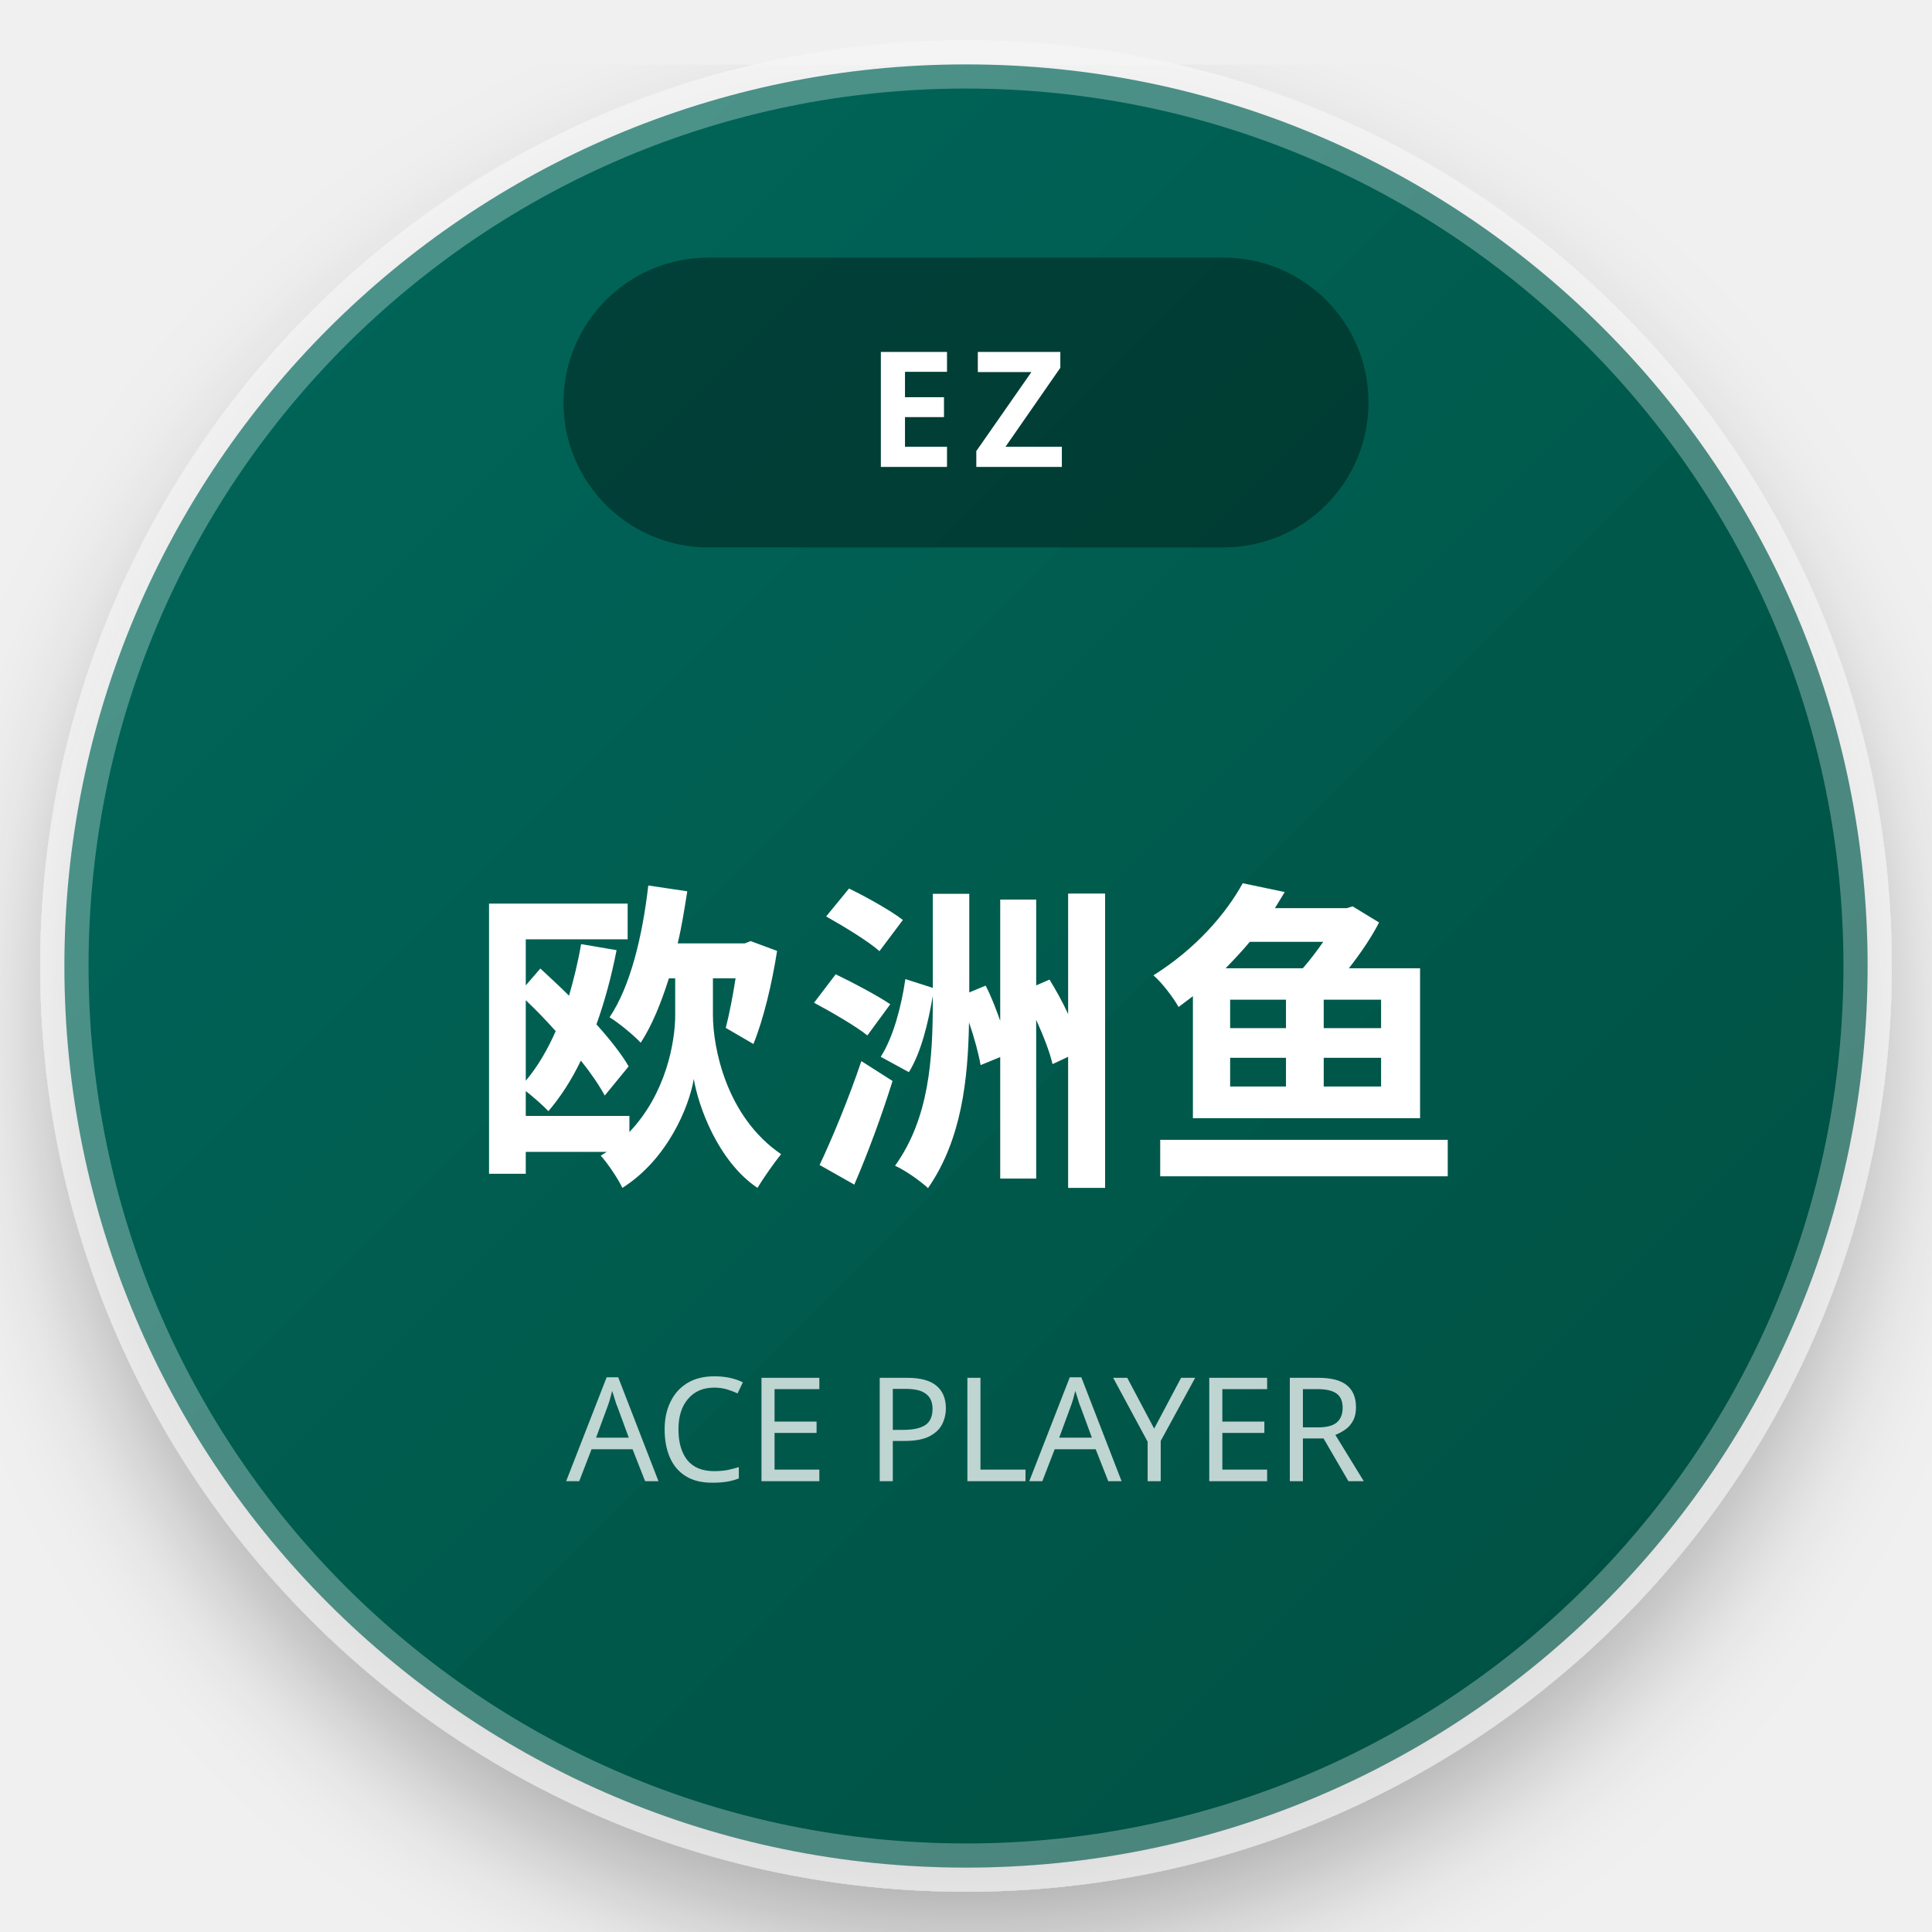
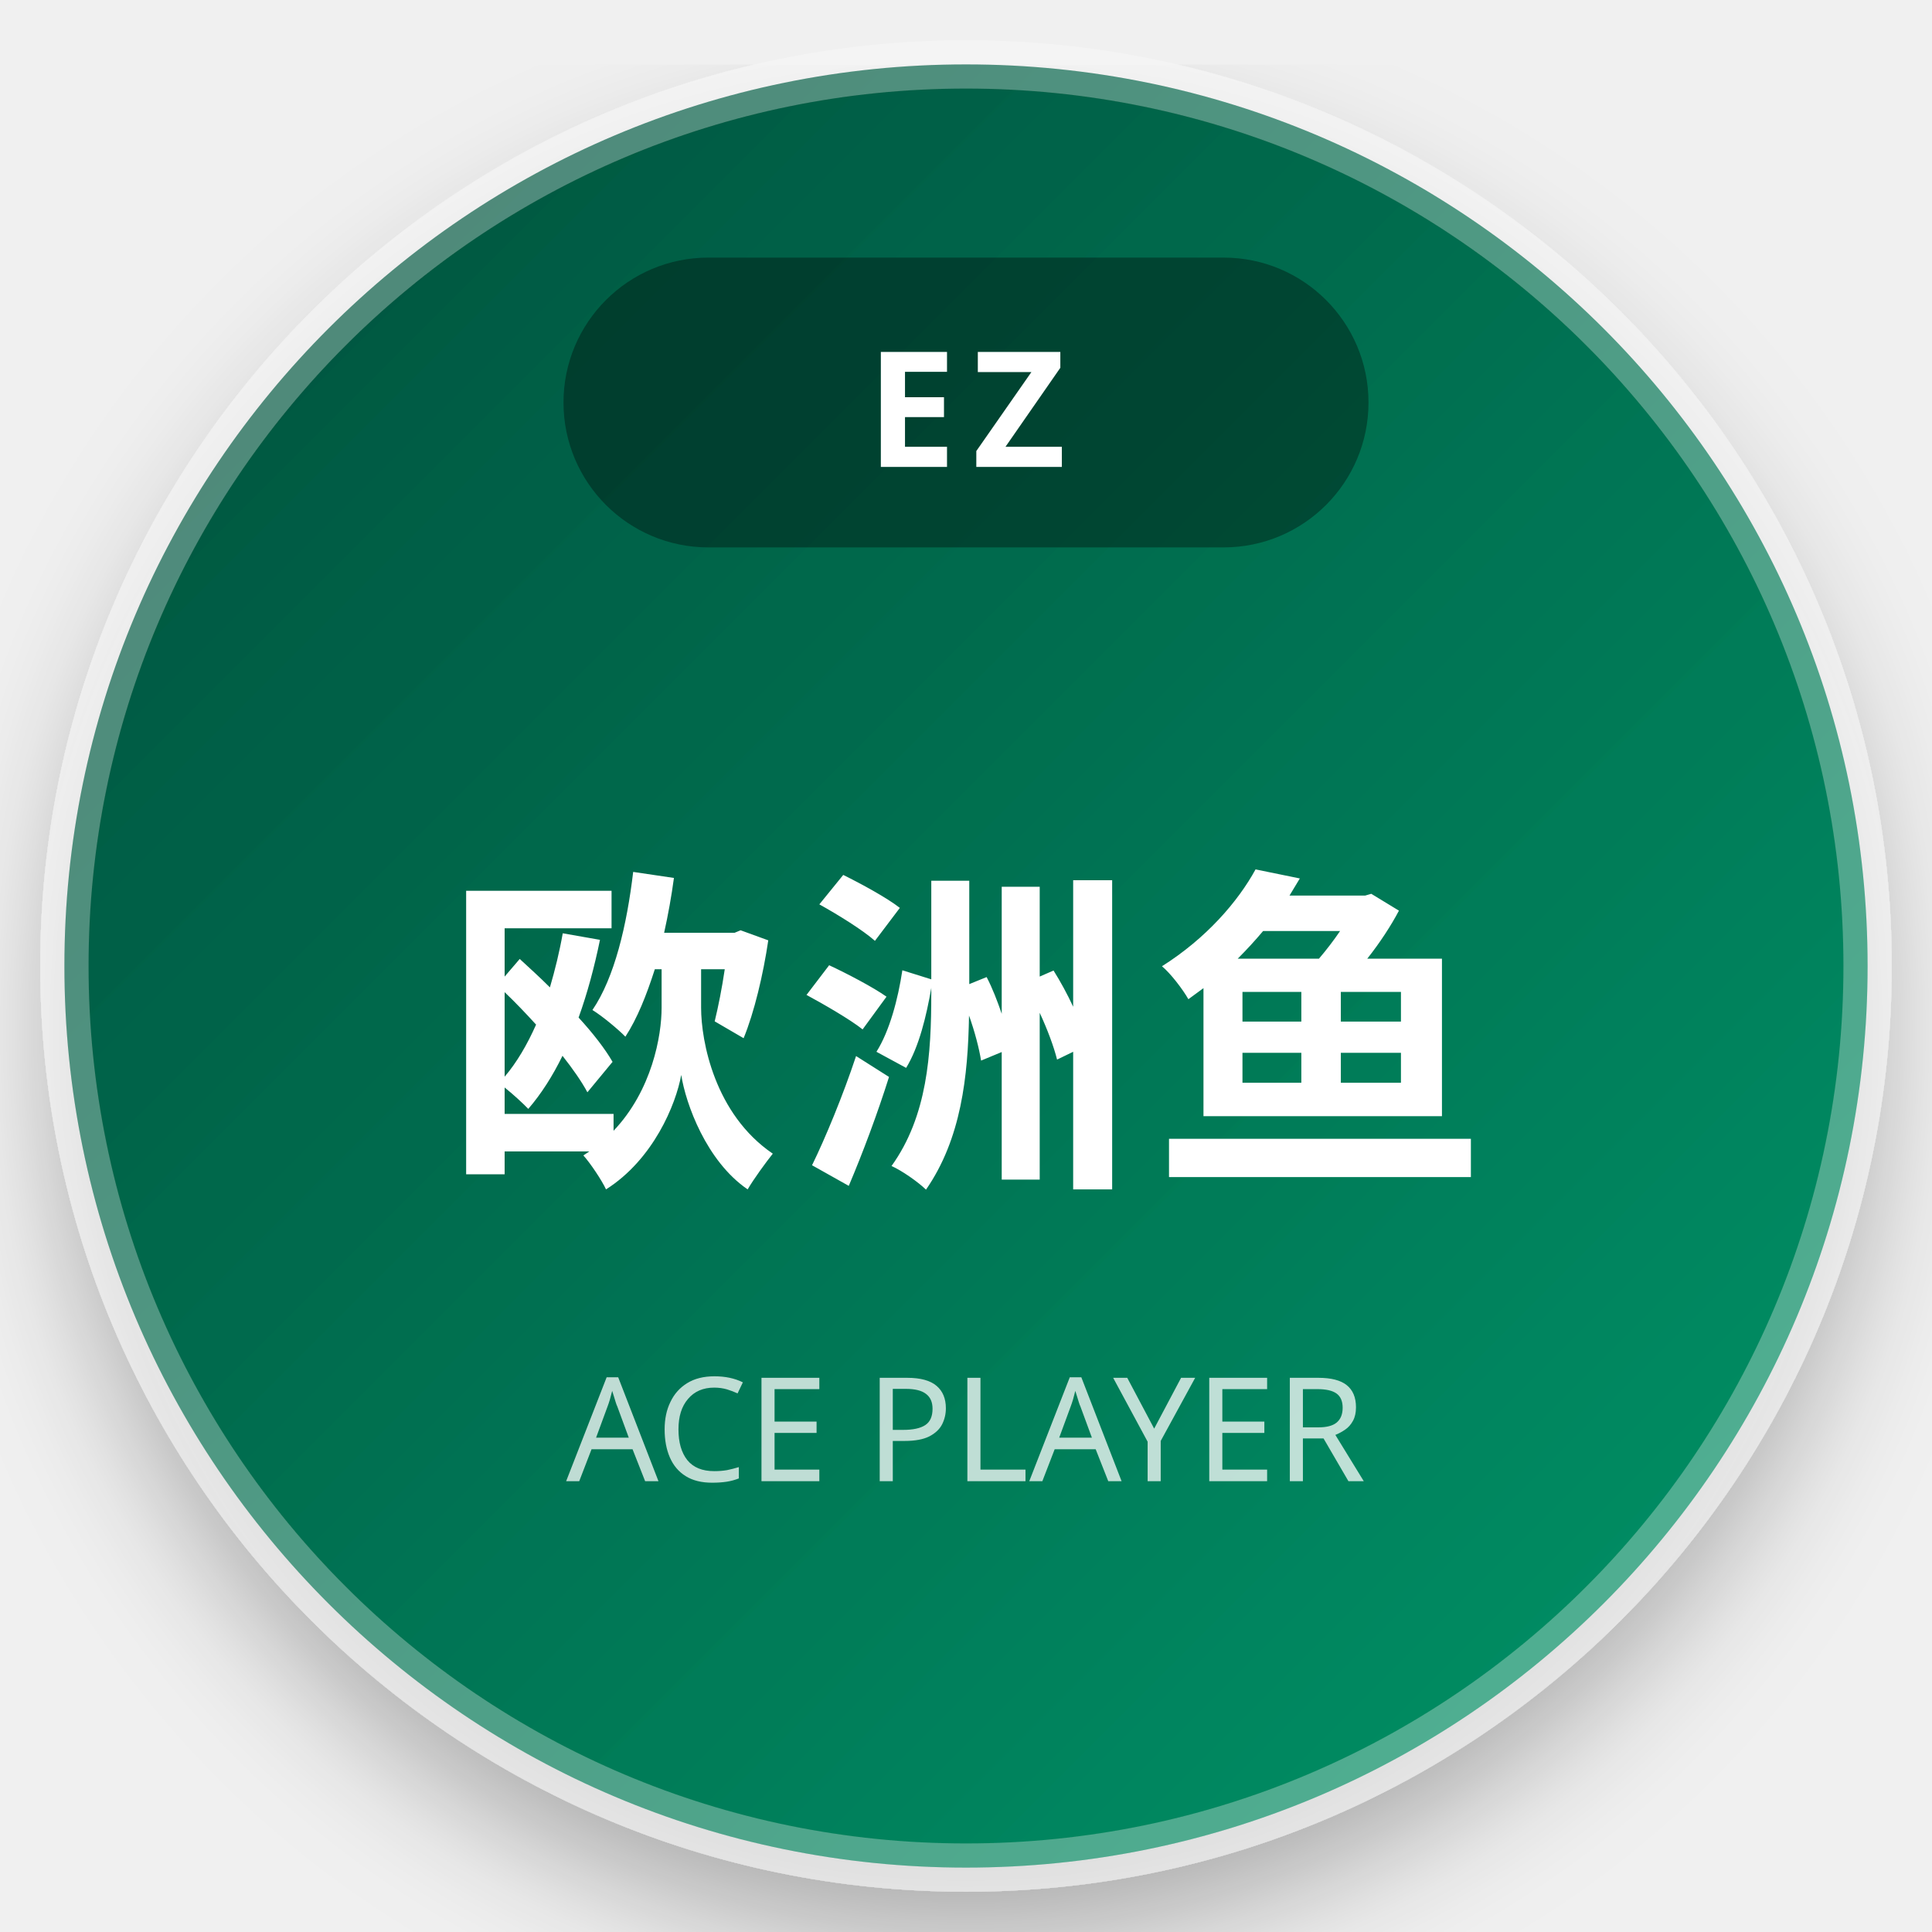
<svg xmlns="http://www.w3.org/2000/svg" viewBox="0 0 120 120" width="120" height="120">
  <defs>
-     <linearGradient id="grad_欧洲鱼" x1="0%" y1="0%" x2="100%" y2="100%">
-       <stop offset="0%" stop-color="#00695C" />
-       <stop offset="100%" stop-color="#004D40" />
+     <linearGradient id="grad_EZ%E7%81%AC%E6%AC%A7%E6%B4%B2%E9%B1%BC" x1="0%" y1="0%" x2="100%" y2="100%">
+       <stop offset="0%" stop-color="#064E3B" />
+       <stop offset="100%" stop-color="#059669" />
    </linearGradient>
    <filter id="glow" x="-20%" y="-20%" width="140%" height="140%">
      <feDropShadow dx="0" dy="4" stdDeviation="4" flood-color="rgba(0,0,0,0.3)" />
    </filter>
  </defs>
-   <circle cx="60" cy="60" r="56" fill="url(#grad_欧洲鱼)" stroke="rgba(255,255,255,0.3)" stroke-width="3" filter="url(#glow)" />
+   <circle cx="60" cy="60" r="56" fill="url(#grad_EZ%E7%81%AC%E6%AC%A7%E6%B4%B2%E9%B1%BC)" stroke="rgba(255,255,255,0.3)" stroke-width="3" filter="url(#glow)" />
  <rect x="35" y="16" width="50" height="18" rx="9" fill="rgba(0,0,0,0.35)" />
  <text x="60" y="29" fill="#FFFFFF" font-size="10" font-family="system-ui, sans-serif" font-weight="bold" text-anchor="middle" letter-spacing="1">EZ</text>
-   <text x="60" y="72" fill="#FFFFFF" font-size="20" font-family="system-ui, sans-serif" font-weight="900" text-anchor="middle" letter-spacing="1">欧洲鱼</text>
+   <text x="60" y="72" fill="#FFFFFF" font-size="21" font-family="system-ui, sans-serif" font-weight="900" text-anchor="middle" letter-spacing="1">欧洲鱼</text>
  <text x="60" y="92" fill="rgba(255,255,255,0.75)" font-size="9" font-family="system-ui, sans-serif" text-anchor="middle">ACE PLAYER</text>
</svg>
